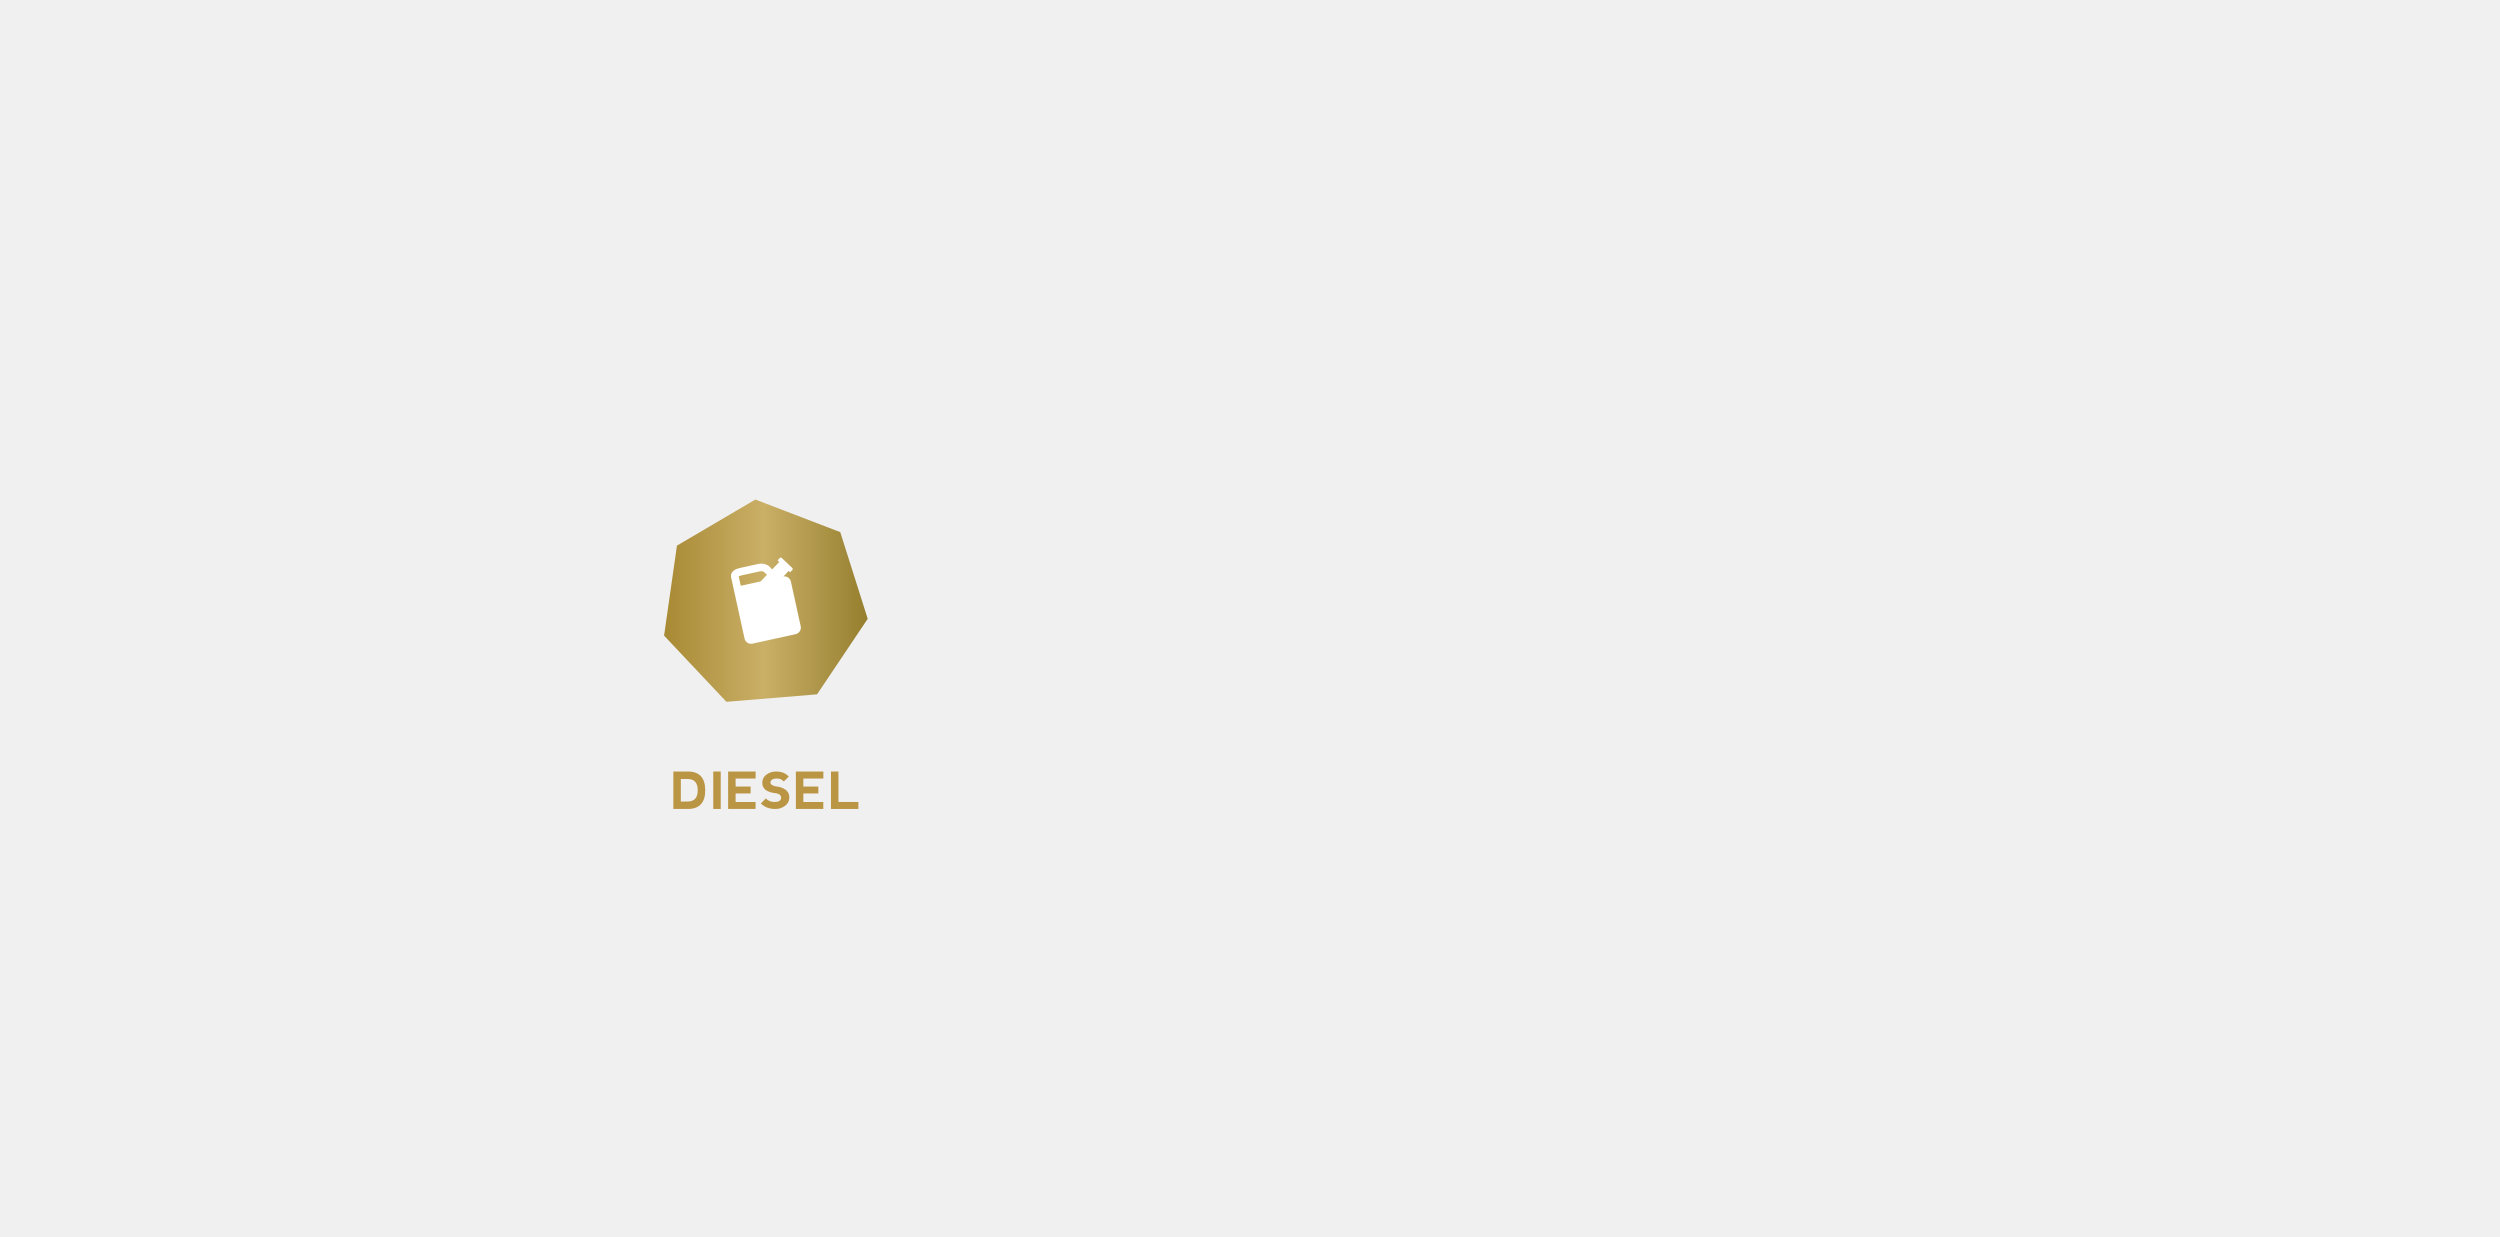
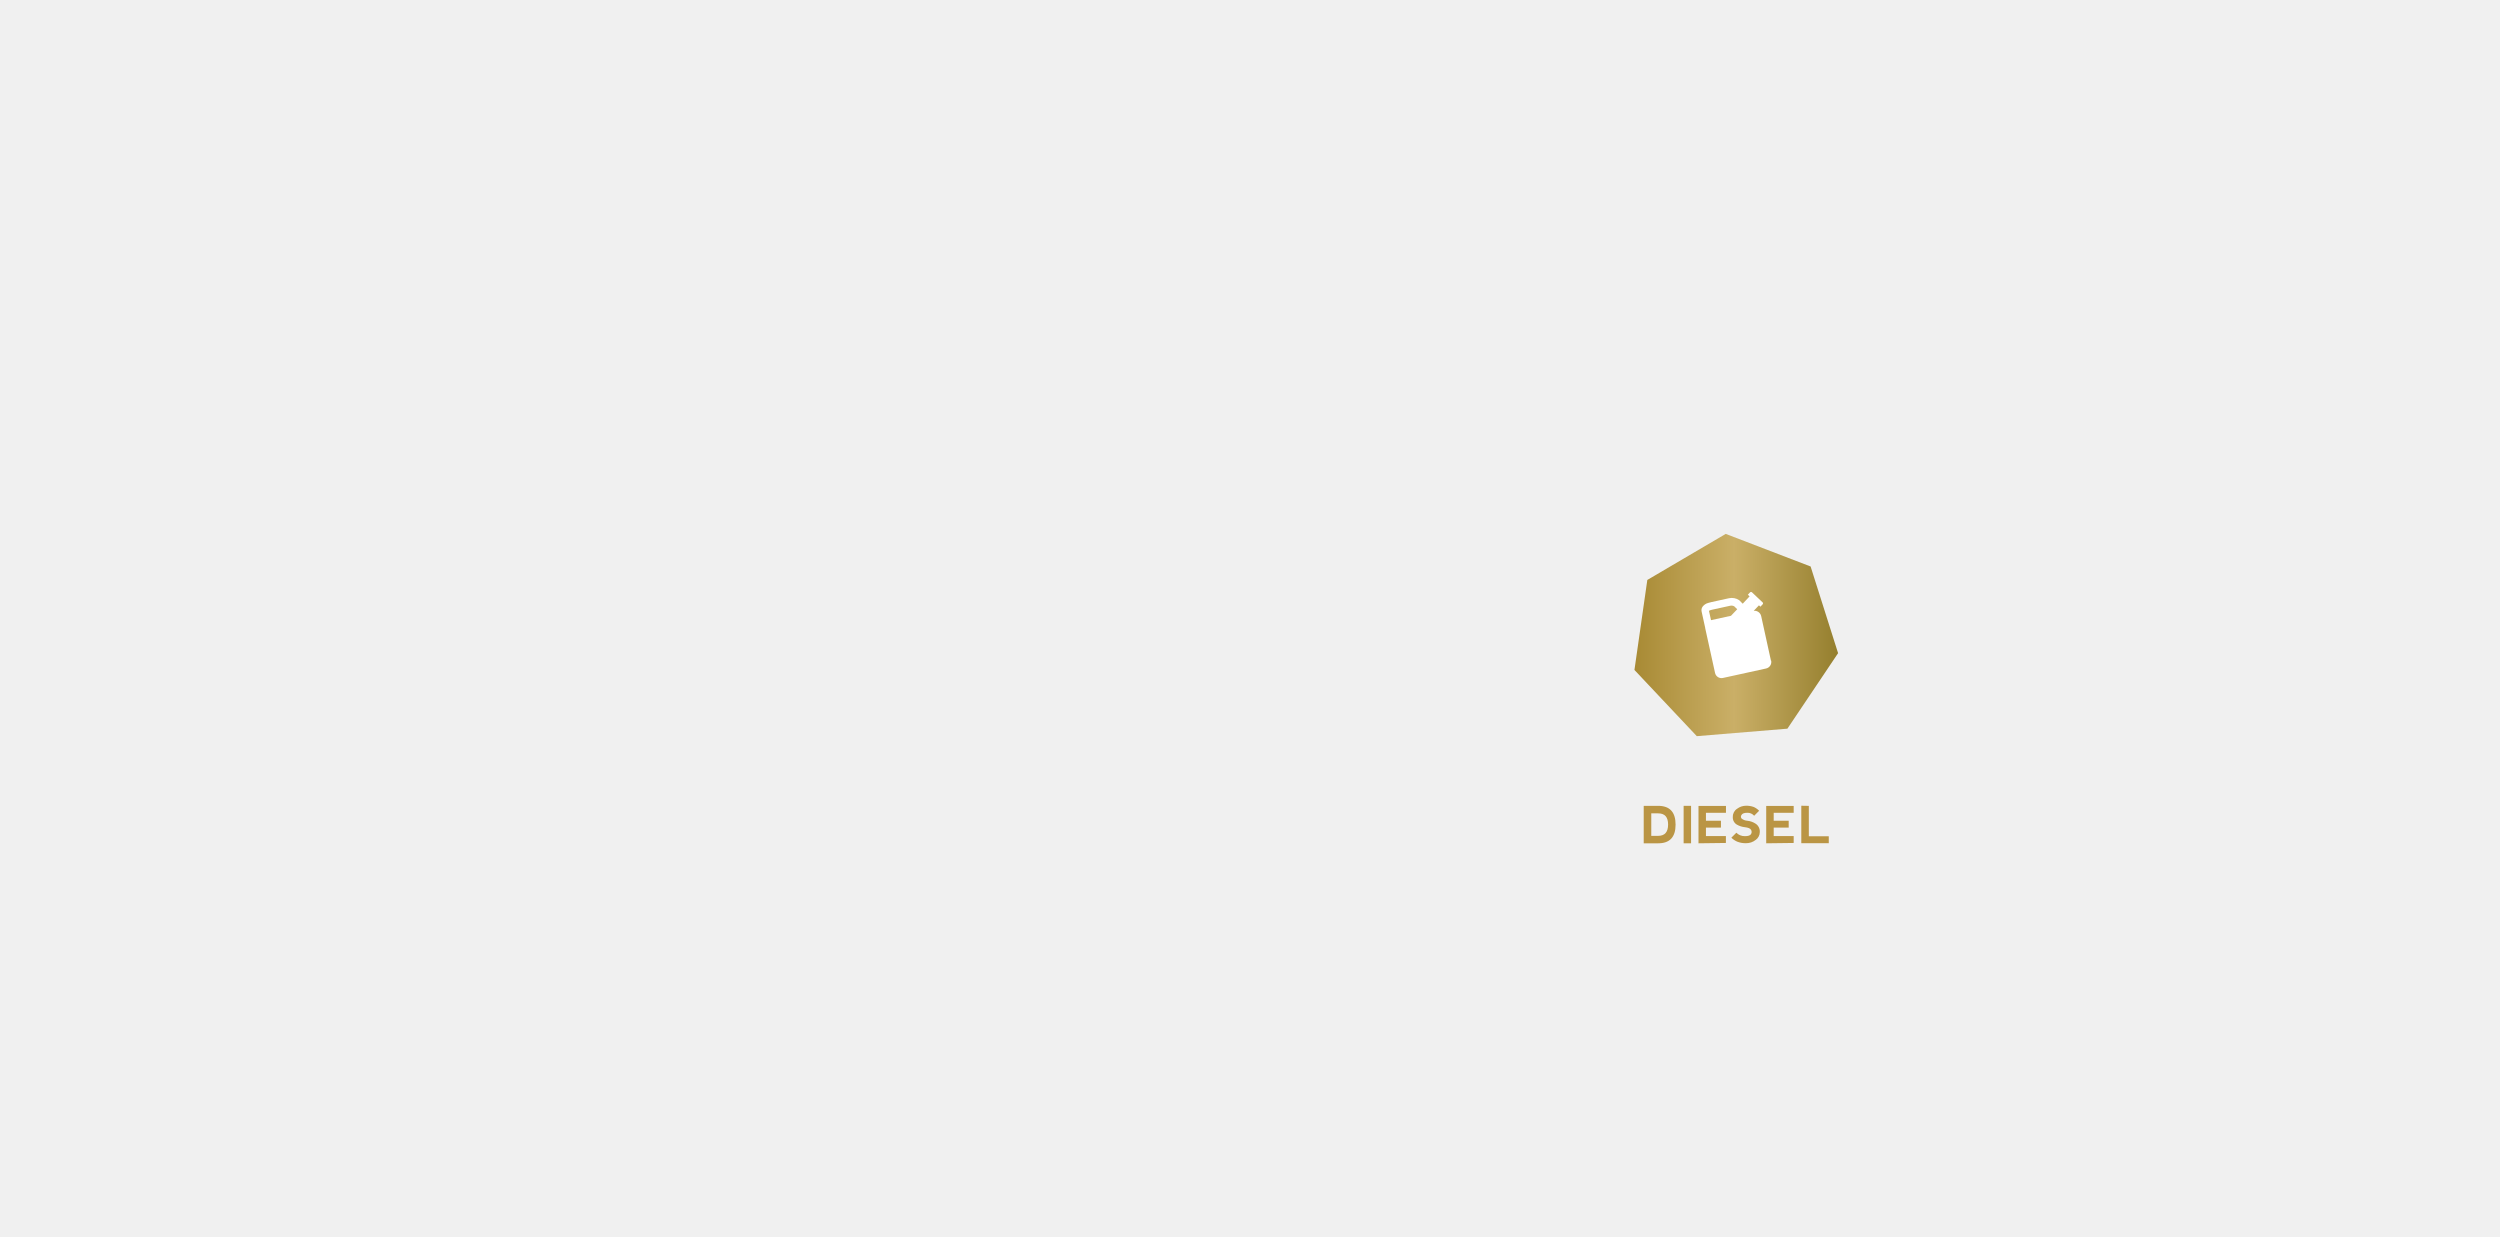
- <svg xmlns="http://www.w3.org/2000/svg" id="Content" width="728" height="360" viewBox="0 0 728 360">
+ <svg xmlns="http://www.w3.org/2000/svg" id="Content" viewBox="0 0 728 360">
  <defs>
    <style>.cls-1{fill:url(#New_Gradient_Swatch_1);}.cls-2{fill:#fff;}.cls-3{fill:#ba9544;}</style>
-     <linearGradient id="New_Gradient_Swatch_1" x1="193.379" y1="174.918" x2="252.676" y2="174.918" gradientUnits="userSpaceOnUse">
+     <linearGradient id="New_Gradient_Swatch_1" x1="475.95" y1="184.92" x2="535.25" y2="184.92" gradientUnits="userSpaceOnUse">
      <stop offset="0" stop-color="#a88a34" />
-       <stop offset="0.493" stop-color="#caaf67" />
+       <stop offset="0.49" stop-color="#caaf67" />
      <stop offset="1" stop-color="#957f2e" />
    </linearGradient>
  </defs>
-   <polygon class="cls-1" points="244.681 154.956 219.958 145.467 197.129 158.88 193.379 185.093 211.536 204.368 237.925 202.191 252.676 180.199 244.681 154.956" />
-   <path class="cls-2" d="M215.112,167.847a2.53,2.53,0,0,1,.477-.196,4.582,4.582,0,0,1,.532-.135l.03-.011,5.202-1.143a1.684,1.684,0,0,1,1.11.171l.876.857-1.821,1.907-5.805,1.276c-.231-1.047-.471-2.138-.601-2.725m18.052,14.512-2.857-12.996a1.948,1.948,0,0,0-2.166-1.507l1.532-1.609.422.4.636-.675a.413.413,0,0,0-.017-.584l-3.08-2.909a.413.413,0,0,0-.584.017l-.636.675.507.479-2.044,2.144-1.014-.989-.072-.055a3.874,3.874,0,0,0-2.912-.548l-5.147,1.132a7.534,7.534,0,0,0-.909.234,3.098,3.098,0,0,0-1.664,1.11,1.797,1.797,0,0,0-.27,1.402c.16.716.716,3.254,1.052,4.778.005.033.011.066.019.099l2.857,12.999a1.936,1.936,0,0,0,2.314,1.471l12.539-2.758a1.946,1.946,0,0,0,1.493-2.309" />
-   <path class="cls-3" d="M196.079,235.57v-10.904h4.199q5.084,0,5.085,5.456,0,5.448-5.085,5.448Zm4.199-2.172q2.899-.007,2.905-3.276-.007-3.27-2.905-3.27h-2.02v6.546Z" />
-   <path class="cls-3" d="M207.702,224.665h2.172v10.904h-2.172Z" />
-   <path class="cls-3" d="M212.031,235.57V224.68l8.006-.008v2.034h-5.826v2.325h4.366v2.026h-4.366v2.478h5.812v2.034Z" />
-   <path class="cls-3" d="M228.131,225.035a5.077,5.077,0,0,1,1.562,1.09l-1.453,1.453a2.502,2.502,0,0,0-2.034-.872q-1.308,0-1.671.618a.849.849,0,0,0,0,1.053,2.869,2.869,0,0,0,1.671.654,5.408,5.408,0,0,1,2.507.908,2.728,2.728,0,0,1,1.126,2.434,2.796,2.796,0,0,1-1.202,2.252,4.402,4.402,0,0,1-2.801.944,6.46,6.46,0,0,1-2.535-.436,5.5,5.5,0,0,1-1.744-1.163l1.453-1.452a3.453,3.453,0,0,0,2.47,1.017q1.453,0,1.812-.617a1.149,1.149,0,0,0,0-1.235q-.359-.617-1.812-.763a5.866,5.866,0,0,1-2.397-.799,2.411,2.411,0,0,1-1.089-2.252,2.711,2.711,0,0,1,1.238-2.321,4.36,4.36,0,0,1,2.546-.876A6.084,6.084,0,0,1,228.131,225.035Z" />
-   <path class="cls-3" d="M231.755,235.57V224.68l8.006-.008v2.034H233.935v2.325h4.366v2.026H233.935v2.478h5.812v2.034Z" />
-   <path class="cls-3" d="M244.156,224.672v8.863h5.812v2.034h-7.991V224.672Z" />
+   <polygon class="cls-1" points="527.25 164.96 502.53 155.47 479.7 168.88 475.95 195.09 494.11 214.37 520.49 212.19 535.25 190.2 527.25 164.96" />
+   <path class="cls-2" d="M497.68,177.85a2.15,2.15,0,0,1,.48-.2,4,4,0,0,1,.53-.13l0,0,5.2-1.14a1.74,1.74,0,0,1,1.11.17l.88.86-1.82,1.91-5.81,1.27-.6-2.72m18.05,14.51-2.85-13a2,2,0,0,0-2.17-1.51l1.53-1.6.42.4.64-.68a.4.4,0,0,0,0-.58l-3.08-2.91a.41.41,0,0,0-.58,0l-.64.68.51.48-2,2.14-1-1-.07-.05a3.85,3.85,0,0,0-2.91-.55l-5.15,1.13a7,7,0,0,0-.91.24,3,3,0,0,0-1.66,1.11,1.78,1.78,0,0,0-.27,1.4c.16.71.71,3.25,1.05,4.78,0,0,0,.06,0,.09l2.86,13a1.92,1.92,0,0,0,2.31,1.47l12.54-2.75a1.94,1.94,0,0,0,1.49-2.31" />
+   <path class="cls-3" d="M478.65,245.57V234.66h4.2q5.08,0,5.08,5.46t-5.08,5.45Zm4.2-2.17q2.89,0,2.9-3.28t-2.9-3.27h-2v6.55Z" />
+   <path class="cls-3" d="M490.27,234.66h2.17v10.91h-2.17Z" />
+   <path class="cls-3" d="M494.6,245.57V234.68h8v2h-5.83V239h4.37v2h-4.37v2.47h5.81v2Z" />
+   <path class="cls-3" d="M510.7,235a5.19,5.19,0,0,1,1.56,1.09l-1.45,1.46a2.51,2.51,0,0,0-2-.87c-.87,0-1.42.2-1.67.61a.87.87,0,0,0,0,1.06,2.94,2.94,0,0,0,1.67.65,5.44,5.44,0,0,1,2.51.91,2.73,2.73,0,0,1,1.13,2.43,2.8,2.8,0,0,1-1.2,2.25,4.44,4.44,0,0,1-2.81.95,6.45,6.45,0,0,1-2.53-.44,5.47,5.47,0,0,1-1.74-1.16l1.45-1.45a3.42,3.42,0,0,0,2.47,1c1,0,1.57-.2,1.81-.61a1.16,1.16,0,0,0,0-1.24c-.24-.41-.84-.66-1.81-.76a5.88,5.88,0,0,1-2.4-.8,2.41,2.41,0,0,1-1.09-2.25,2.69,2.69,0,0,1,1.24-2.32,4.33,4.33,0,0,1,2.55-.88A6.13,6.13,0,0,1,510.7,235Z" />
+   <path class="cls-3" d="M514.32,245.57V234.68h8v2H516.5V239h4.37v2H516.5v2.47h5.82v2Z" />
+   <path class="cls-3" d="M526.73,234.67v8.86h5.81v2h-8v-10.9Z" />
</svg>
